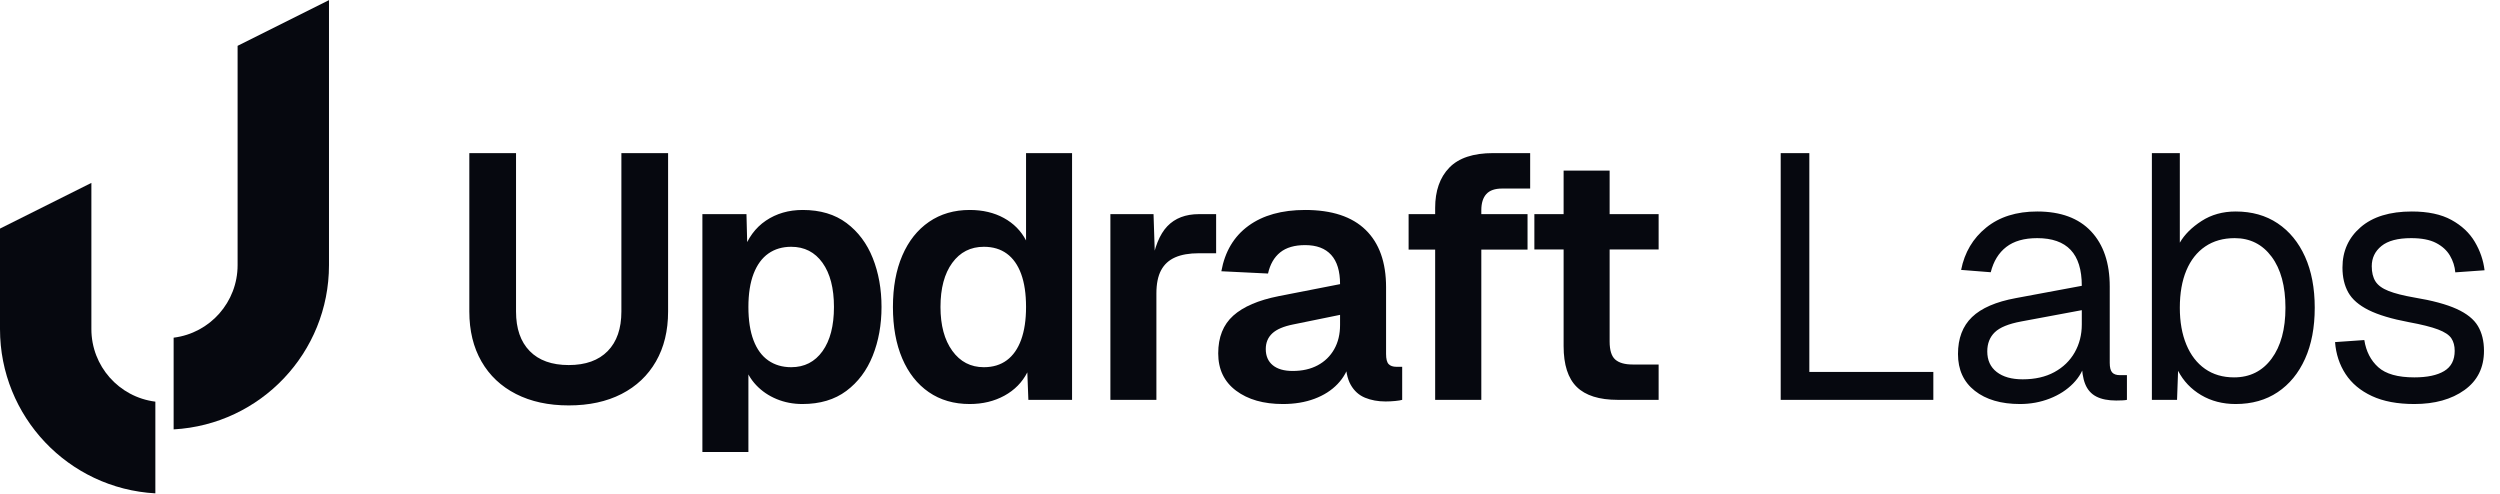
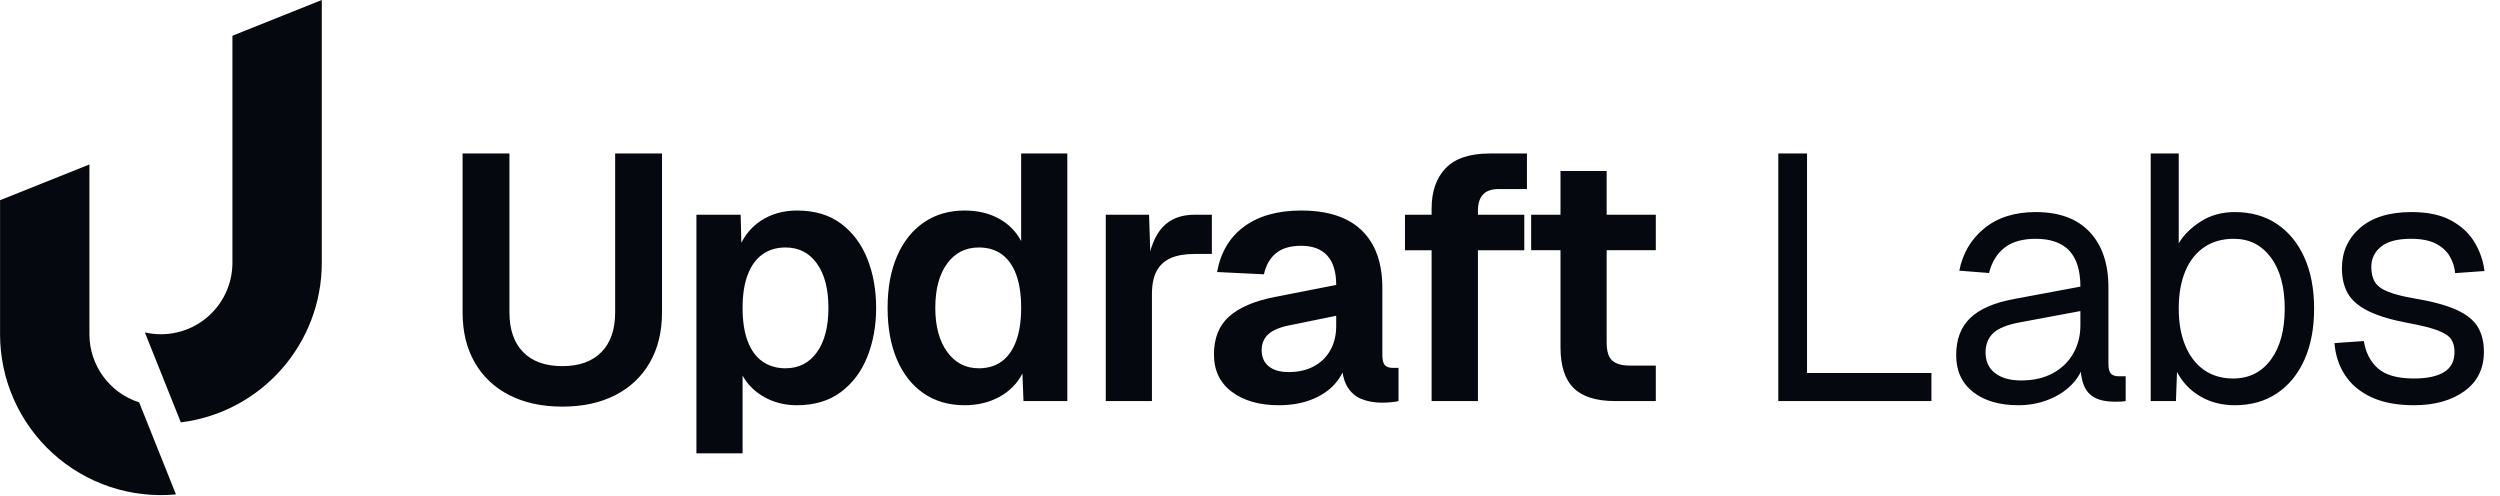
- <svg xmlns="http://www.w3.org/2000/svg" viewBox="0 0 719.37 142.00" width="719" height="142" role="img" aria-label="Updraft Labs">
-   <g transform="translate(-31.556 0.000) scale(1.31481)">
-     <path d="M24 50.000 L44 40.000 L44 72.0 A16.0 16.0 0 0 0 58.000 87.875 L58.000 107.944 A36.0 36.0 0 0 1 24 72.0 Z" fill="#06080F" />
-     <path d="M62.000 73.875 A16.0 16.0 0 0 0 76 58.0 L76 10.000 L96 0.000 L96 58.0 A36.0 36.0 0 0 1 62.000 93.944 Z" fill="#06080F" />
+ <svg xmlns="http://www.w3.org/2000/svg" viewBox="0 0 716.97 142.00" width="717" height="142" role="img" aria-label="Updraft Labs">
+   <g transform="translate(-30.758 3.588) scale(1.28159)">
+     <path d="M24 42 L44 34 L44 72 A16 16 0 0 0 55.126 87.24 L63.367 107.842 A36 36 0 0 1 24 72 Z" fill="#06080F" />
+     <path d="M56.406 71.591 A16 16 0 0 0 76 56 L76 5.2 L96 -2.8 L96 56 A36 36 0 0 1 64.459 91.723 Z" fill="#06080F" />
  </g>
-   <path d="M163.651 116.62Q154.917 116.62 148.474 113.332Q142.031 110.044 138.539 103.963Q135.047 97.882 135.047 89.604V44.02H148.487V89.604Q148.487 96.964 152.423 100.986Q156.359 105.008 163.651 105.008Q170.931 105.008 174.867 100.986Q178.803 96.964 178.803 89.604V44.02H192.243V89.604Q192.243 97.882 188.751 103.963Q185.259 110.044 178.84 113.332Q172.422 116.62 163.651 116.62ZM202.111 130.02V61.58H214.795L215.083 72.936L213.839 72.38Q215.839 66.524 220.379 63.452Q224.919 60.38 230.975 60.38Q238.567 60.38 243.595 64.148Q248.623 67.916 251.139 74.238Q253.655 80.56 253.655 88.3Q253.655 95.996 251.117 102.34Q248.579 108.684 243.529 112.452Q238.479 116.22 230.887 116.22Q226.919 116.22 223.479 114.798Q220.039 113.376 217.589 110.788Q215.139 108.2 214.107 104.668L215.351 103.708V130.02ZM227.667 105.624Q233.379 105.624 236.675 101.018Q239.971 96.412 239.971 88.3Q239.971 80.188 236.675 75.582Q233.379 70.976 227.667 70.976Q223.859 70.976 221.103 72.912Q218.347 74.848 216.849 78.72Q215.351 82.592 215.351 88.3Q215.351 94.008 216.821 97.88Q218.291 101.752 221.075 103.688Q223.859 105.624 227.667 105.624ZM279.031 116.22Q272.219 116.22 267.257 112.798Q262.295 109.376 259.617 103.11Q256.939 96.844 256.939 88.3Q256.939 79.756 259.639 73.49Q262.339 67.224 267.323 63.802Q272.307 60.38 279.031 60.38Q284.639 60.38 288.863 62.696Q293.087 65.012 295.243 69.156V44.02H308.483V115.02H295.911L295.611 107.108Q293.411 111.408 289.021 113.814Q284.631 116.22 279.031 116.22ZM283.107 105.624Q287.015 105.624 289.715 103.62Q292.415 101.616 293.829 97.738Q295.243 93.86 295.243 88.3Q295.243 82.628 293.829 78.778Q292.415 74.928 289.715 72.952Q287.015 70.976 283.107 70.976Q277.383 70.976 274.003 75.61Q270.623 80.244 270.623 88.3Q270.623 96.212 274.025 100.918Q277.427 105.624 283.107 105.624ZM319.511 115.02V61.58H331.927L332.415 76.564L331.351 76.308Q332.571 68.54 335.899 65.06Q339.227 61.58 345.003 61.58H349.939V72.836H344.971Q340.839 72.836 338.145 74.022Q335.451 75.208 334.101 77.728Q332.751 80.248 332.751 84.384V115.02ZM369.143 116.22Q360.811 116.22 355.675 112.376Q350.539 108.532 350.539 101.644Q350.539 94.668 354.869 90.79Q359.199 86.912 367.943 85.18L385.599 81.724Q385.599 76.124 383.043 73.308Q380.487 70.492 375.551 70.492Q370.975 70.492 368.369 72.59Q365.763 74.688 364.871 78.672L351.439 78.016Q352.983 69.504 359.239 64.942Q365.495 60.38 375.551 60.38Q387.071 60.38 392.955 66.108Q398.839 71.836 398.839 82.596V101.812Q398.839 103.964 399.577 104.736Q400.315 105.508 401.815 105.508H403.475V115.02Q402.855 115.208 401.471 115.346Q400.087 115.484 398.691 115.484Q395.399 115.484 392.775 114.4Q390.151 113.316 388.667 110.69Q387.183 108.064 387.183 103.404L388.359 104.22Q387.483 107.752 384.871 110.48Q382.259 113.208 378.237 114.714Q374.215 116.22 369.143 116.22ZM371.967 106.708Q376.123 106.708 379.169 105.076Q382.215 103.444 383.907 100.466Q385.599 97.488 385.599 93.484V90.564L372.095 93.324Q367.971 94.148 366.097 95.89Q364.223 97.632 364.223 100.404Q364.223 103.4 366.235 105.054Q368.247 106.708 371.967 106.708ZM412.963 115.02V59.799Q412.963 52.417 417.022 48.219Q421.08 44.02 429.651 44.02H440.301V54.218H432.227Q429.127 54.218 427.686 55.808Q426.246 57.399 426.246 60.453V115.02ZM405.324 71.779V61.581H439.546V71.779ZM465.523 115.02Q457.487 115.02 453.707 111.302Q449.927 107.584 449.927 99.572V49.048H463.167V98.228Q463.167 102.004 464.789 103.426Q466.411 104.848 469.755 104.848H477.267V115.02ZM441.511 71.752V61.58H477.267V71.752Z" fill="#06080F" />
-   <path d="M512.393 115.02V44.02H520.633V111.147L516.573 106.98H556.313V115.02ZM581.247 116.22Q573.087 116.22 568.247 112.413Q563.407 108.607 563.407 101.833Q563.407 95.087 567.443 91.203Q571.48 87.32 580.067 85.74L599.033 82.207Q599.033 75.26 595.83 71.873Q592.627 68.487 586.207 68.487Q580.587 68.487 577.307 71.02Q574.027 73.553 572.833 78.3L564.307 77.627Q565.8 70.087 571.517 65.453Q577.233 60.82 586.207 60.82Q596.34 60.82 601.707 66.54Q607.073 72.26 607.073 82.42V104.367Q607.073 106.333 607.763 107.123Q608.453 107.913 610.02 107.913H612.02V115.02Q611.62 115.12 610.757 115.167Q609.893 115.213 608.933 115.213Q605.427 115.213 603.217 114.077Q601.007 112.94 600.013 110.477Q599.02 108.013 599.02 103.94L599.993 104.127Q599.253 107.533 596.54 110.307Q593.827 113.08 589.81 114.65Q585.793 116.22 581.247 116.22ZM582.007 109.113Q587.34 109.113 591.143 107.037Q594.947 104.96 596.99 101.367Q599.033 97.773 599.033 93.313V89.213L581.62 92.46Q576.16 93.473 573.997 95.573Q571.833 97.673 571.833 101.073Q571.833 104.893 574.55 107.003Q577.267 109.113 582.007 109.113ZM643.307 116.22Q637.713 116.22 633.373 113.65Q629.033 111.08 626.74 106.66L626.44 115.02H619.2V44.02H627.24V69.793Q629.247 66.3 633.49 63.56Q637.733 60.82 643.307 60.82Q650.293 60.82 655.383 64.223Q660.473 67.627 663.267 73.827Q666.06 80.027 666.06 88.52Q666.06 97.02 663.267 103.22Q660.473 109.42 655.383 112.82Q650.293 116.22 643.307 116.22ZM642.84 108.553Q649.673 108.553 653.653 103.163Q657.633 97.773 657.633 88.52Q657.633 79.18 653.653 73.833Q649.673 68.487 643.027 68.487Q638.087 68.487 634.543 70.893Q631 73.3 629.12 77.777Q627.24 82.253 627.24 88.52Q627.24 94.607 629.12 99.13Q631 103.653 634.497 106.103Q637.993 108.553 642.84 108.553ZM694.713 116.22Q687.447 116.22 682.513 113.927Q677.58 111.633 674.94 107.6Q672.3 103.567 671.907 98.4L680.327 97.813Q681.093 102.713 684.347 105.633Q687.6 108.553 694.713 108.553Q700.287 108.553 703.31 106.733Q706.333 104.913 706.333 100.913Q706.333 98.76 705.373 97.31Q704.413 95.86 701.553 94.77Q698.693 93.68 693.133 92.66Q685.733 91.267 681.56 89.183Q677.387 87.1 675.713 84.117Q674.04 81.133 674.04 76.953Q674.04 69.867 679.27 65.343Q684.5 60.82 694 60.82Q700.967 60.82 705.397 63.25Q709.827 65.68 712.12 69.557Q714.413 73.433 714.927 77.733L706.507 78.333Q706.293 75.767 704.963 73.51Q703.633 71.253 700.97 69.87Q698.307 68.487 693.813 68.487Q688.047 68.487 685.257 70.75Q682.467 73.013 682.467 76.58Q682.467 79.24 683.53 80.927Q684.593 82.613 687.293 83.683Q689.993 84.753 694.72 85.573Q702.5 86.867 706.887 88.857Q711.273 90.847 713.017 93.783Q714.76 96.72 714.76 100.9Q714.76 108.173 709.15 112.197Q703.54 116.22 694.713 116.22Z" fill="#06080F" />
+   <path d="M161.258 116.62Q152.525 116.62 146.082 113.332Q139.638 110.044 136.146 103.963Q132.654 97.882 132.654 89.604V44.02H146.094V89.604Q146.094 96.964 150.03 100.986Q153.966 105.008 161.258 105.008Q168.538 105.008 172.474 100.986Q176.41 96.964 176.41 89.604V44.02H189.85V89.604Q189.85 97.882 186.358 103.963Q182.866 110.044 176.448 113.332Q170.03 116.62 161.258 116.62ZM199.718 130.02V61.58H212.402L212.69 72.936L211.446 72.38Q213.446 66.524 217.986 63.452Q222.526 60.38 228.582 60.38Q236.174 60.38 241.202 64.148Q246.23 67.916 248.746 74.238Q251.262 80.56 251.262 88.3Q251.262 95.996 248.724 102.34Q246.186 108.684 241.136 112.452Q236.086 116.22 228.494 116.22Q224.526 116.22 221.086 114.798Q217.646 113.376 215.196 110.788Q212.746 108.2 211.714 104.668L212.958 103.708V130.02ZM225.274 105.624Q230.986 105.624 234.282 101.018Q237.578 96.412 237.578 88.3Q237.578 80.188 234.282 75.582Q230.986 70.976 225.274 70.976Q221.466 70.976 218.71 72.912Q215.954 74.848 214.456 78.72Q212.958 82.592 212.958 88.3Q212.958 94.008 214.428 97.88Q215.898 101.752 218.682 103.688Q221.466 105.624 225.274 105.624ZM276.638 116.22Q269.826 116.22 264.864 112.798Q259.902 109.376 257.224 103.11Q254.546 96.844 254.546 88.3Q254.546 79.756 257.246 73.49Q259.946 67.224 264.93 63.802Q269.914 60.38 276.638 60.38Q282.246 60.38 286.47 62.696Q290.694 65.012 292.85 69.156V44.02H306.09V115.02H293.518L293.218 107.108Q291.018 111.408 286.628 113.814Q282.238 116.22 276.638 116.22ZM280.714 105.624Q284.622 105.624 287.322 103.62Q290.022 101.616 291.436 97.738Q292.85 93.86 292.85 88.3Q292.85 82.628 291.436 78.778Q290.022 74.928 287.322 72.952Q284.622 70.976 280.714 70.976Q274.99 70.976 271.61 75.61Q268.23 80.244 268.23 88.3Q268.23 96.212 271.632 100.918Q275.034 105.624 280.714 105.624ZM317.118 115.02V61.58H329.534L330.022 76.564L328.958 76.308Q330.178 68.54 333.506 65.06Q336.834 61.58 342.61 61.58H347.546V72.836H342.578Q338.446 72.836 335.752 74.022Q333.058 75.208 331.708 77.728Q330.358 80.248 330.358 84.384V115.02ZM366.75 116.22Q358.418 116.22 353.282 112.376Q348.146 108.532 348.146 101.644Q348.146 94.668 352.476 90.79Q356.806 86.912 365.55 85.18L383.206 81.724Q383.206 76.124 380.65 73.308Q378.094 70.492 373.158 70.492Q368.582 70.492 365.976 72.59Q363.37 74.688 362.478 78.672L349.046 78.016Q350.59 69.504 356.846 64.942Q363.102 60.38 373.158 60.38Q384.678 60.38 390.562 66.108Q396.446 71.836 396.446 82.596V101.812Q396.446 103.964 397.184 104.736Q397.922 105.508 399.422 105.508H401.082V115.02Q400.462 115.208 399.078 115.346Q397.694 115.484 396.298 115.484Q393.006 115.484 390.382 114.4Q387.758 113.316 386.274 110.69Q384.79 108.064 384.79 103.404L385.966 104.22Q385.09 107.752 382.478 110.48Q379.866 113.208 375.844 114.714Q371.822 116.22 366.75 116.22ZM369.574 106.708Q373.73 106.708 376.776 105.076Q379.822 103.444 381.514 100.466Q383.206 97.488 383.206 93.484V90.564L369.702 93.324Q365.578 94.148 363.704 95.89Q361.83 97.632 361.83 100.404Q361.83 103.4 363.842 105.054Q365.854 106.708 369.574 106.708ZM410.571 115.02V59.799Q410.571 52.417 414.629 48.219Q418.688 44.02 427.259 44.02H437.909V54.218H429.834Q426.734 54.218 425.294 55.808Q423.854 57.399 423.854 60.453V115.02ZM402.932 71.779V61.581H437.154V71.779ZM463.13 115.02Q455.094 115.02 451.314 111.302Q447.534 107.584 447.534 99.572V49.048H460.774V98.228Q460.774 102.004 462.396 103.426Q464.018 104.848 467.362 104.848H474.874V115.02ZM439.118 71.752V61.58H474.874V71.752Z" fill="#06080F" />
+   <path d="M510.001 115.02V44.02H518.241V111.147L514.181 106.98H553.921V115.02ZM578.854 116.22Q570.694 116.22 565.854 112.413Q561.014 108.607 561.014 101.833Q561.014 95.087 565.051 91.203Q569.088 87.32 577.674 85.74L596.641 82.207Q596.641 75.26 593.438 71.873Q590.234 68.487 583.814 68.487Q578.194 68.487 574.914 71.02Q571.634 73.553 570.441 78.3L561.914 77.627Q563.408 70.087 569.124 65.453Q574.841 60.82 583.814 60.82Q593.948 60.82 599.314 66.54Q604.681 72.26 604.681 82.42V104.367Q604.681 106.333 605.371 107.123Q606.061 107.913 607.628 107.913H609.628V115.02Q609.228 115.12 608.364 115.167Q607.501 115.213 606.541 115.213Q603.034 115.213 600.824 114.077Q598.614 112.94 597.621 110.477Q596.628 108.013 596.628 103.94L597.601 104.127Q596.861 107.533 594.148 110.307Q591.434 113.08 587.418 114.65Q583.401 116.22 578.854 116.22ZM579.614 109.113Q584.948 109.113 588.751 107.037Q592.554 104.96 594.598 101.367Q596.641 97.773 596.641 93.313V89.213L579.228 92.46Q573.768 93.473 571.604 95.573Q569.441 97.673 569.441 101.073Q569.441 104.893 572.158 107.003Q574.874 109.113 579.614 109.113ZM640.914 116.22Q635.321 116.22 630.981 113.65Q626.641 111.08 624.348 106.66L624.048 115.02H616.808V44.02H624.848V69.793Q626.854 66.3 631.098 63.56Q635.341 60.82 640.914 60.82Q647.901 60.82 652.991 64.223Q658.081 67.627 660.874 73.827Q663.668 80.027 663.668 88.52Q663.668 97.02 660.874 103.22Q658.081 109.42 652.991 112.82Q647.901 116.22 640.914 116.22ZM640.448 108.553Q647.281 108.553 651.261 103.163Q655.241 97.773 655.241 88.52Q655.241 79.18 651.261 73.833Q647.281 68.487 640.634 68.487Q635.694 68.487 632.151 70.893Q628.608 73.3 626.728 77.777Q624.848 82.253 624.848 88.52Q624.848 94.607 626.728 99.13Q628.608 103.653 632.104 106.103Q635.601 108.553 640.448 108.553ZM692.321 116.22Q685.054 116.22 680.121 113.927Q675.188 111.633 672.548 107.6Q669.908 103.567 669.514 98.4L677.934 97.813Q678.701 102.713 681.954 105.633Q685.208 108.553 692.321 108.553Q697.894 108.553 700.918 106.733Q703.941 104.913 703.941 100.913Q703.941 98.76 702.981 97.31Q702.021 95.86 699.161 94.77Q696.301 93.68 690.741 92.66Q683.341 91.267 679.168 89.183Q674.994 87.1 673.321 84.117Q671.648 81.133 671.648 76.953Q671.648 69.867 676.878 65.343Q682.108 60.82 691.608 60.82Q698.574 60.82 703.004 63.25Q707.434 65.68 709.728 69.557Q712.021 73.433 712.534 77.733L704.114 78.333Q703.901 75.767 702.571 73.51Q701.241 71.253 698.578 69.87Q695.914 68.487 691.421 68.487Q685.654 68.487 682.864 70.75Q680.074 73.013 680.074 76.58Q680.074 79.24 681.138 80.927Q682.201 82.613 684.901 83.683Q687.601 84.753 692.328 85.573Q700.108 86.867 704.494 88.857Q708.881 90.847 710.624 93.783Q712.368 96.72 712.368 100.9Q712.368 108.173 706.758 112.197Q701.148 116.22 692.321 116.22Z" fill="#06080F" />
</svg>
